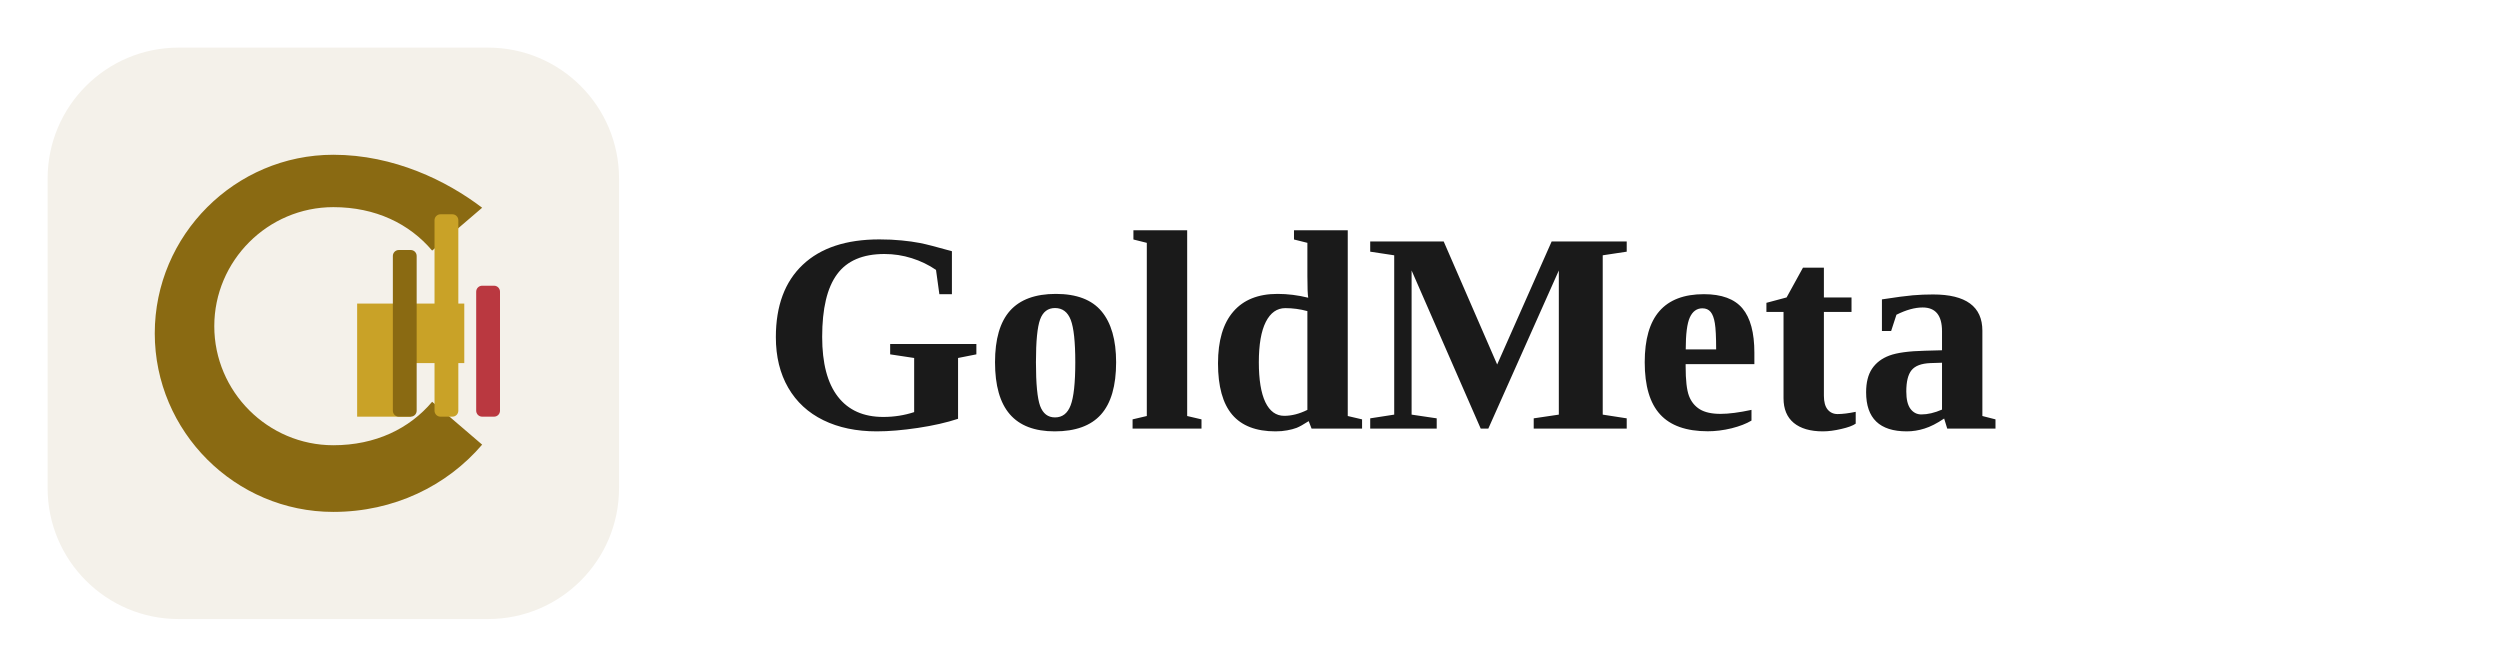
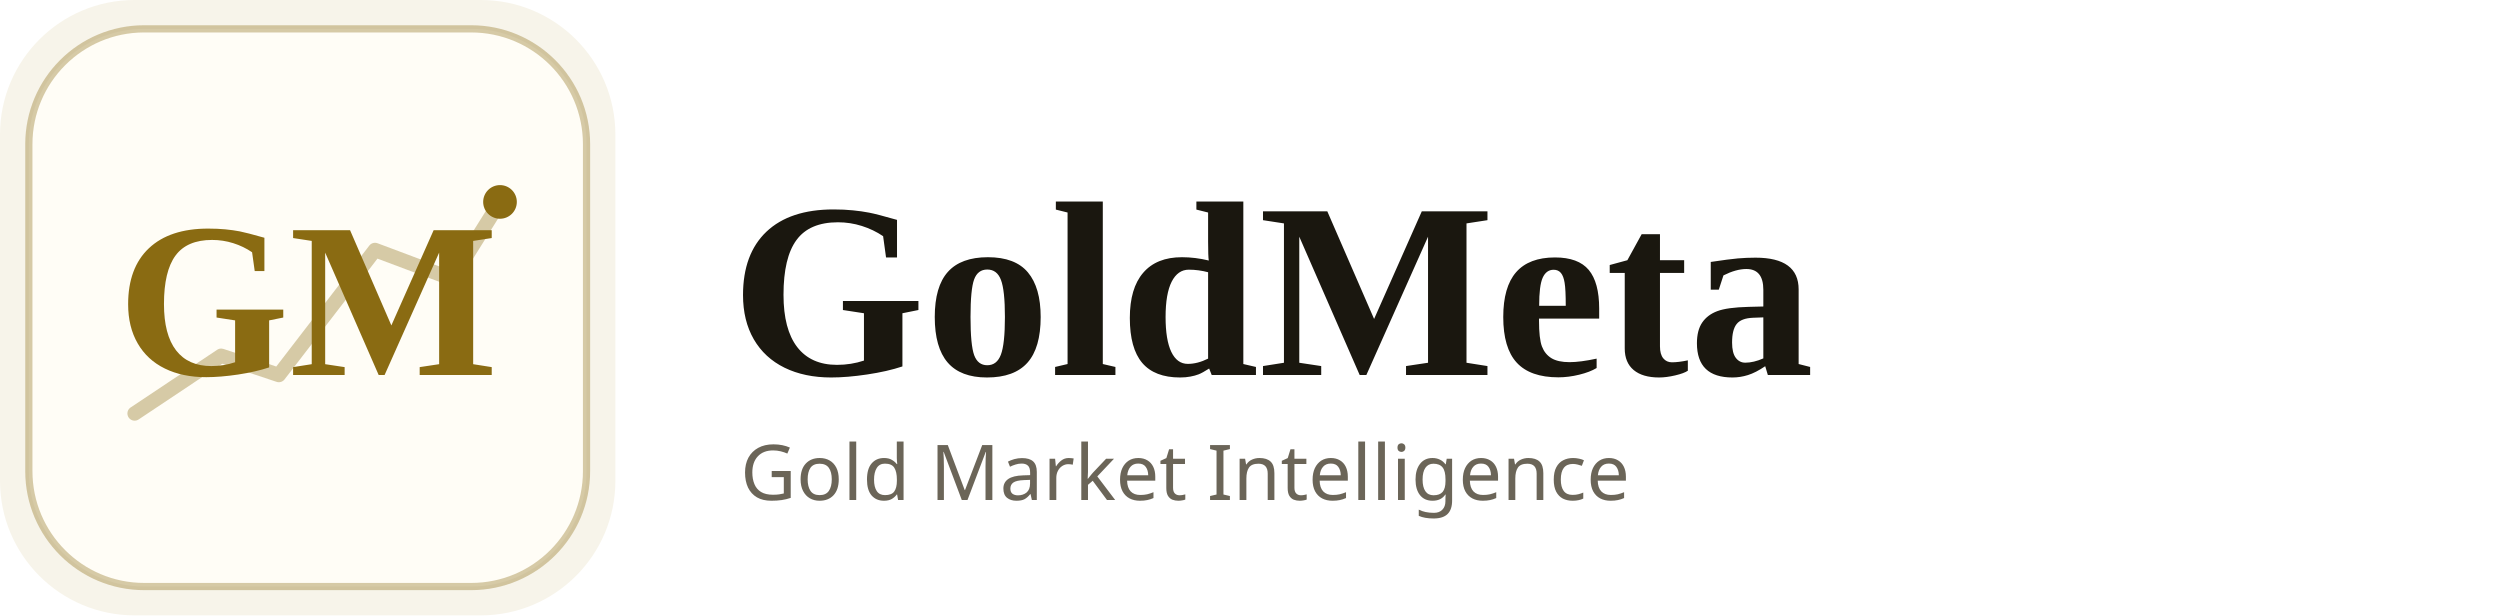
- <svg xmlns="http://www.w3.org/2000/svg" viewBox="0 0 420 112" role="img" aria-label="GoldMeta">
-   <rect width="420" height="112" fill="none" />
-   <g transform="translate(8,8)">
-     <rect width="96" height="96" rx="22" fill="#F4F1EA" />
-     <path d="M48 18c-16.5 0-30 13.5-30 30s13.5 30 30 30c10.2 0 19.1-4.4 25-11.3l-8.4-7.2c-3.8 4.5-9.5 7.3-16.6 7.3-11 0-20-9-20-20s9-20 20-20c7.1 0 12.8 2.8 16.6 7.3l8.4-7.2C67.1 22.4 58.2 18 48 18z" fill="#8A6A12" />
-     <path d="M52 43h18v10H61v9H52V43z" fill="#C9A227" />
-     <rect x="58" y="34" width="4" height="28" rx="1" fill="#8A6A12" />
-     <rect x="65" y="28" width="4" height="34" rx="1" fill="#C9A227" />
-     <rect x="72" y="40" width="4" height="22" rx="1" fill="#B4232E" opacity="0.9" />
+ <svg xmlns="http://www.w3.org/2000/svg" viewBox="0 0 520 128" role="img" aria-label="GoldMeta">
+   <defs>
+     <linearGradient id="g" x1="20" y1="20" x2="108" y2="108" gradientUnits="userSpaceOnUse">
+       <stop stop-color="#E8D48A" />
+       <stop offset="1" stop-color="#C9A227" />
+     </linearGradient>
+   </defs>
+   <g transform="translate(0,0)">
+     <rect width="128" height="128" rx="28" fill="#F7F4EA" />
+     <rect x="6" y="6" width="116" height="116" rx="24" fill="#FFFDF6" stroke="#8A6B12" stroke-opacity="0.35" stroke-width="1.5" />
+     <polyline points="28,86 46,74 58,78 78,52 94,58 104,42" fill="none" stroke="#8A6B12" stroke-opacity="0.35" stroke-width="3" stroke-linecap="round" stroke-linejoin="round" />
+     <circle cx="104" cy="42" r="3.5" fill="#8A6B12" />
+     <text x="64" y="78" text-anchor="middle" font-family="Georgia, 'Times New Roman', serif" font-size="46" font-weight="700" fill="#8A6B12">GM</text>
  </g>
-   <text x="128" y="72" font-family="Georgia, 'Times New Roman', serif" font-size="48" font-weight="700" fill="#1A1A1A">GoldMeta</text>
+   <text x="152" y="78" font-family="Georgia, 'Times New Roman', serif" font-size="52" font-weight="700" fill="#1A170F">GoldMeta</text>
+   <text x="154" y="104" font-family="Segoe UI, system-ui, sans-serif" font-size="16" fill="#6B6558">Gold Market Intelligence</text>
</svg>
